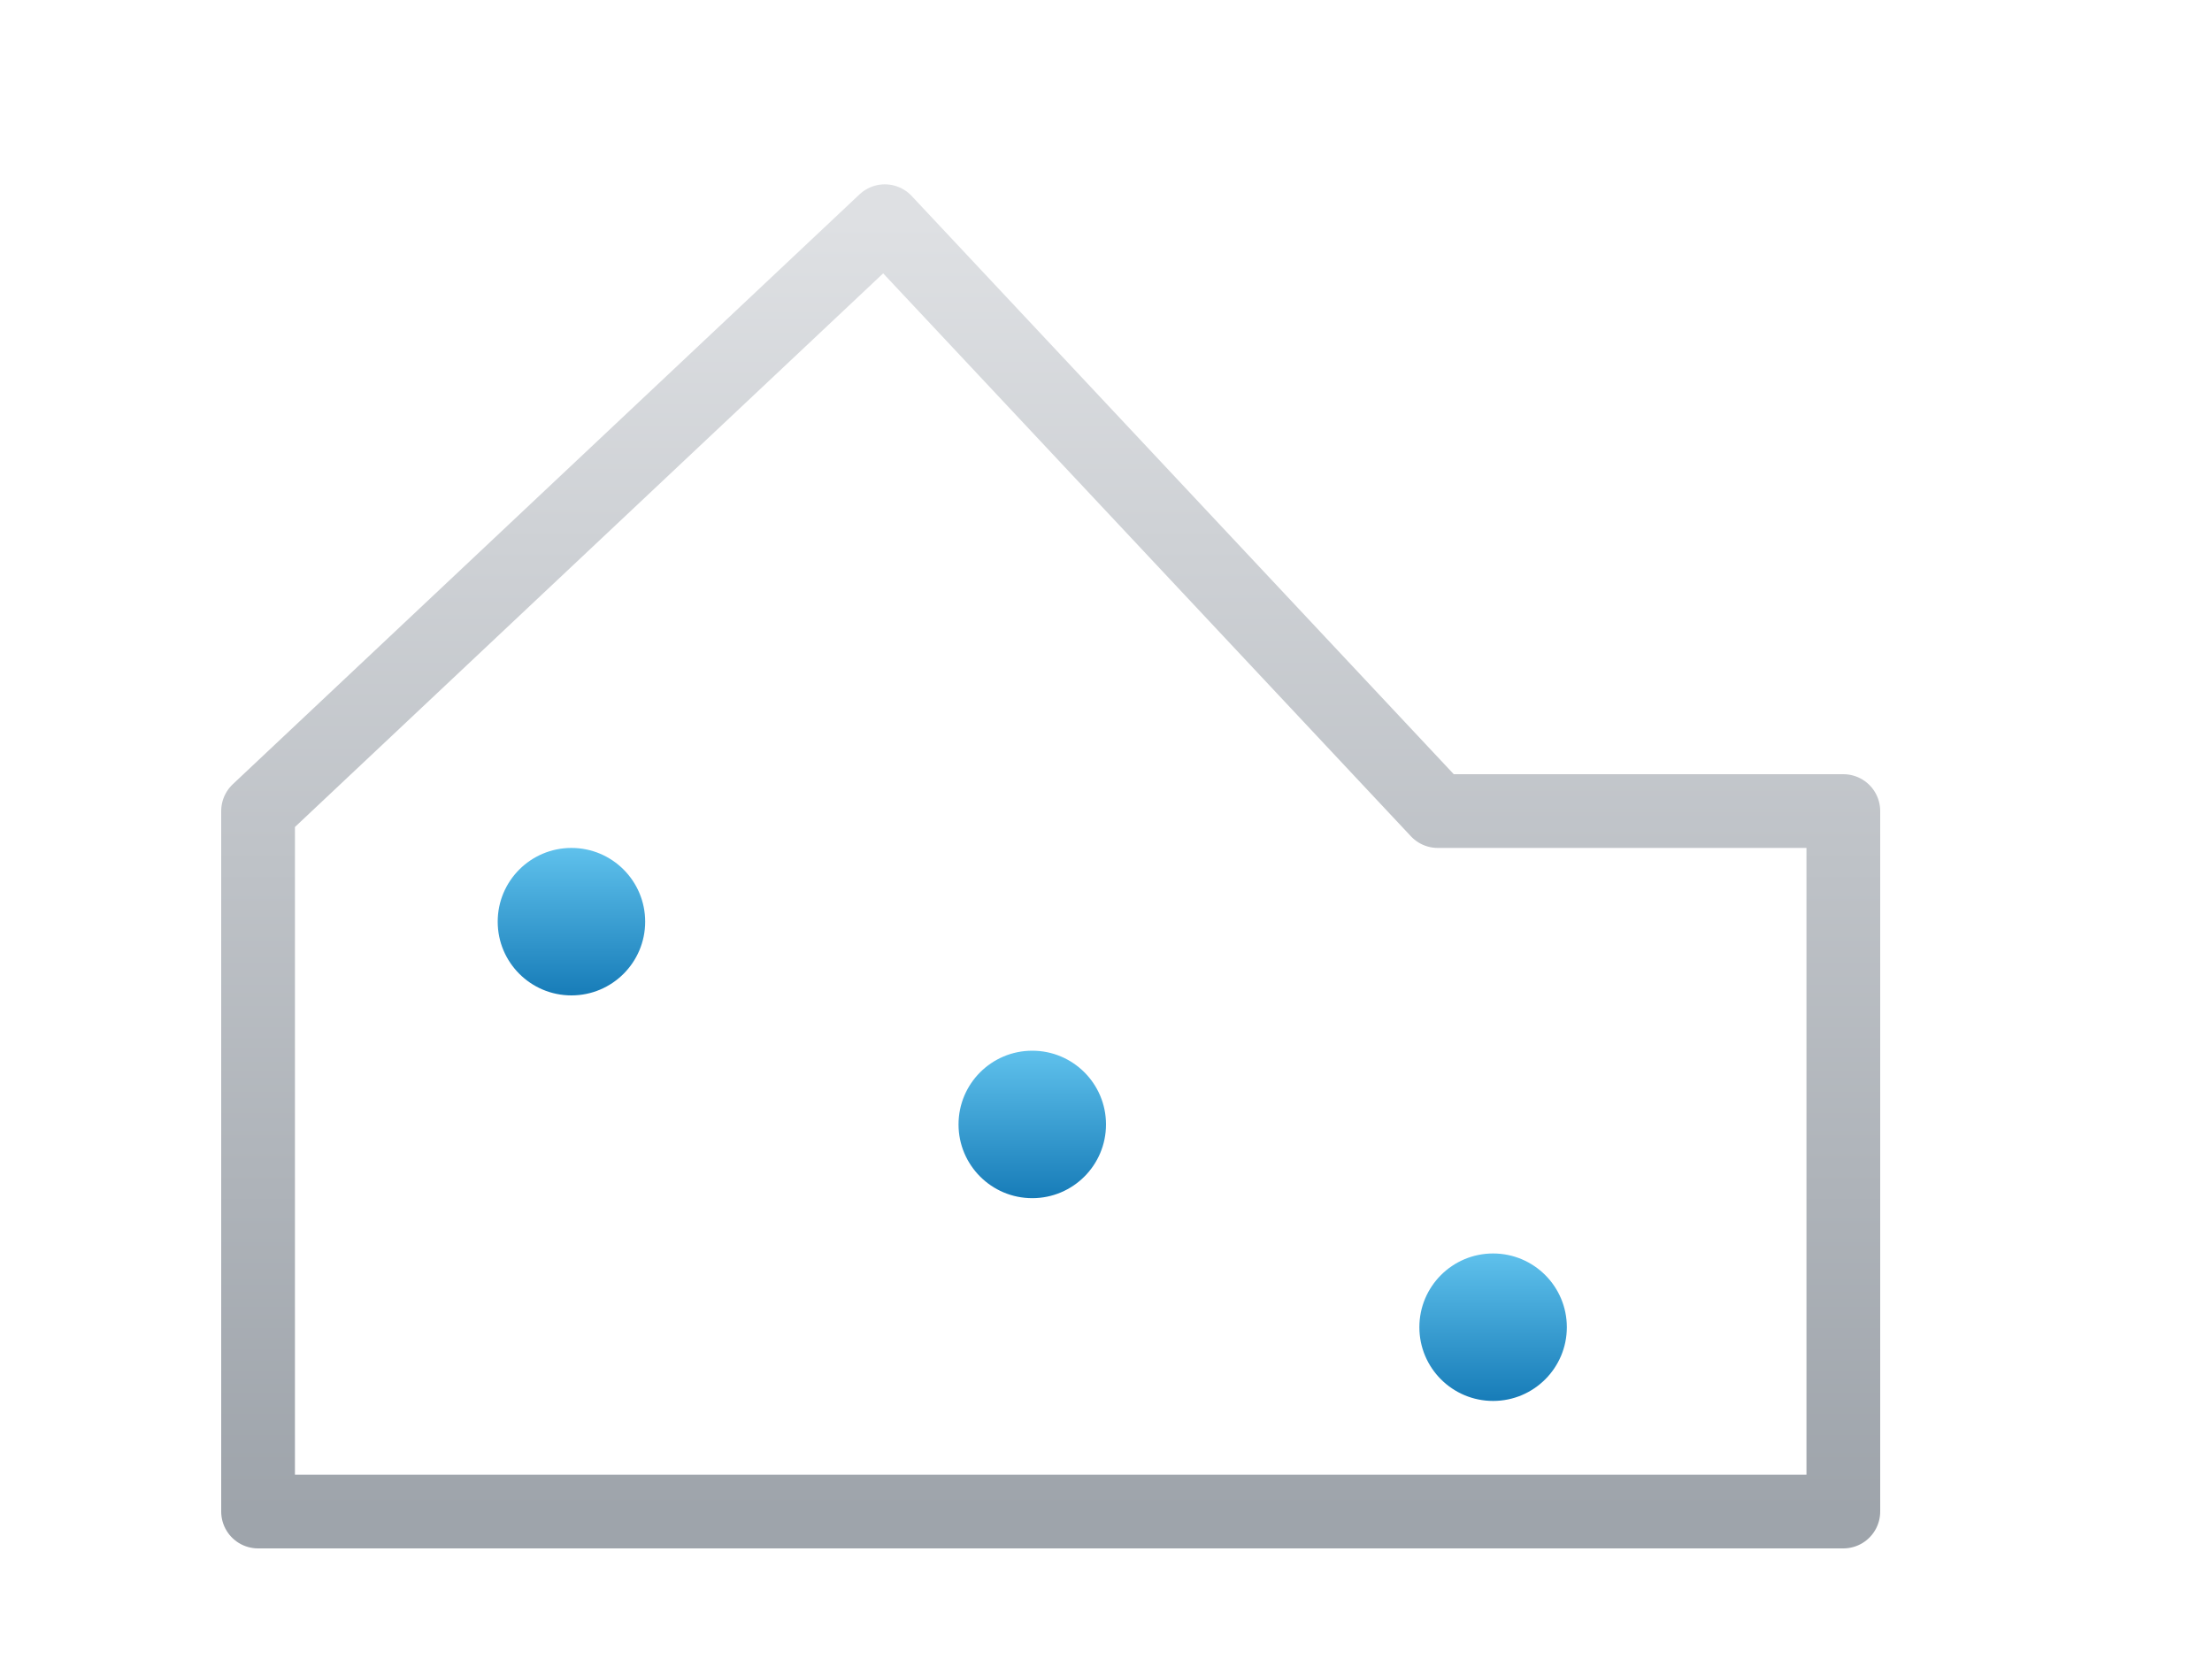
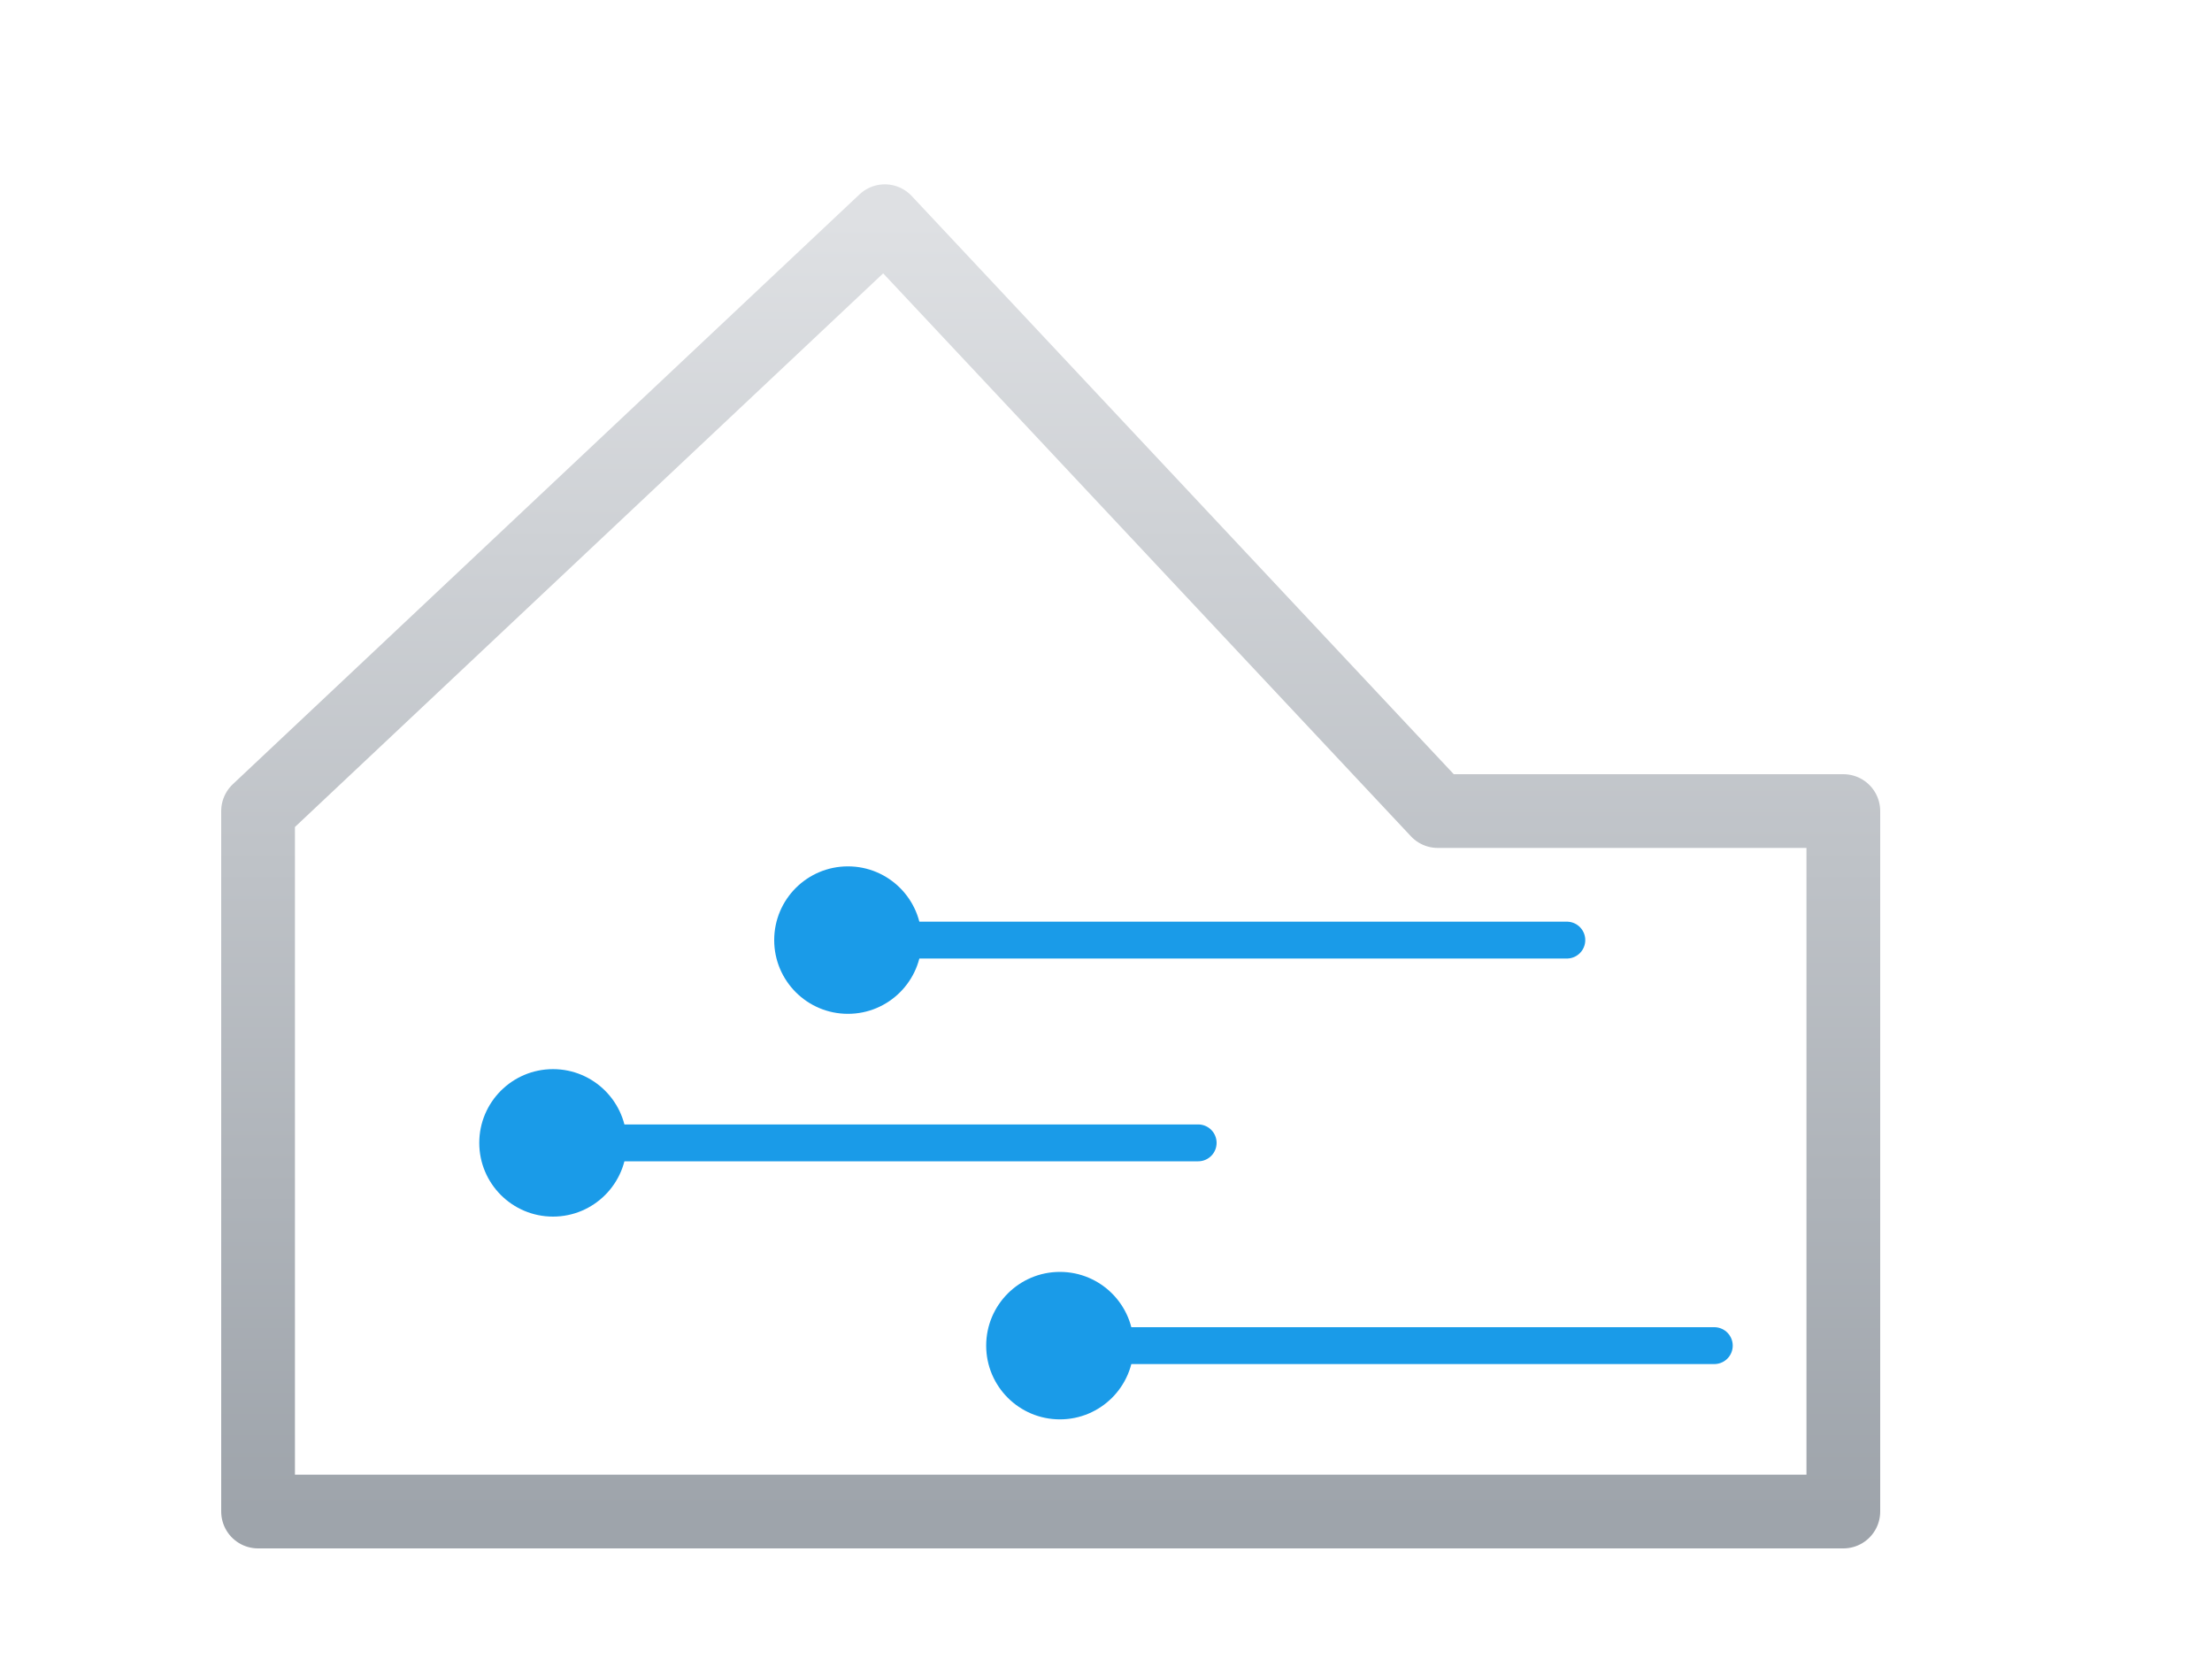
<svg xmlns="http://www.w3.org/2000/svg" viewBox="0 0 240 180" role="img" aria-label="Umbrella Automation submark">
  <defs>
    <linearGradient id="ua-submark-house" x1="0" y1="0" x2="0" y2="1">
      <stop offset="0" stop-color="#dee0e3" />
      <stop offset="1" stop-color="#9ea4ab" />
    </linearGradient>
    <linearGradient id="ua-submark-circuit" x1="0" y1="0" x2="0" y2="1">
      <stop offset="0" stop-color="#5fc1ec" />
      <stop offset="1" stop-color="#177cb8" />
    </linearGradient>
  </defs>
  <path d="M 28 164 L 28 88 L 96 24 L 156 88 L 200 88 L 200 164 Z" fill="none" stroke="url(#ua-submark-house)" stroke-width="8" stroke-linejoin="round" stroke-linecap="round" />
-   <g stroke="url(#ua-submark-circuit)" stroke-width="4" stroke-linecap="round">
-     <line x1="62" y1="100" x2="112" y2="100" />
-     <line x1="112" y1="100" x2="112" y2="122" />
-     <line x1="112" y1="122" x2="162" y2="122" />
-     <line x1="162" y1="122" x2="162" y2="144" />
+   <g stroke="#1A9BE8" stroke-width="4" stroke-linecap="round">
+     <line x1="92" y1="102" x2="170" y2="102" />
+     <line x1="60" y1="124" x2="130" y2="124" />
+     <line x1="115" y1="146" x2="186" y2="146" />
  </g>
-   <circle cx="62" cy="100" r="8" fill="url(#ua-submark-circuit)" />
-   <circle cx="112" cy="122" r="8" fill="url(#ua-submark-circuit)" />
-   <circle cx="162" cy="144" r="8" fill="url(#ua-submark-circuit)" />
+   <circle cx="92" cy="102" r="8" fill="#1A9BE8" />
+   <circle cx="60" cy="124" r="8" fill="#1A9BE8" />
+   <circle cx="115" cy="146" r="8" fill="#1A9BE8" />
</svg>
